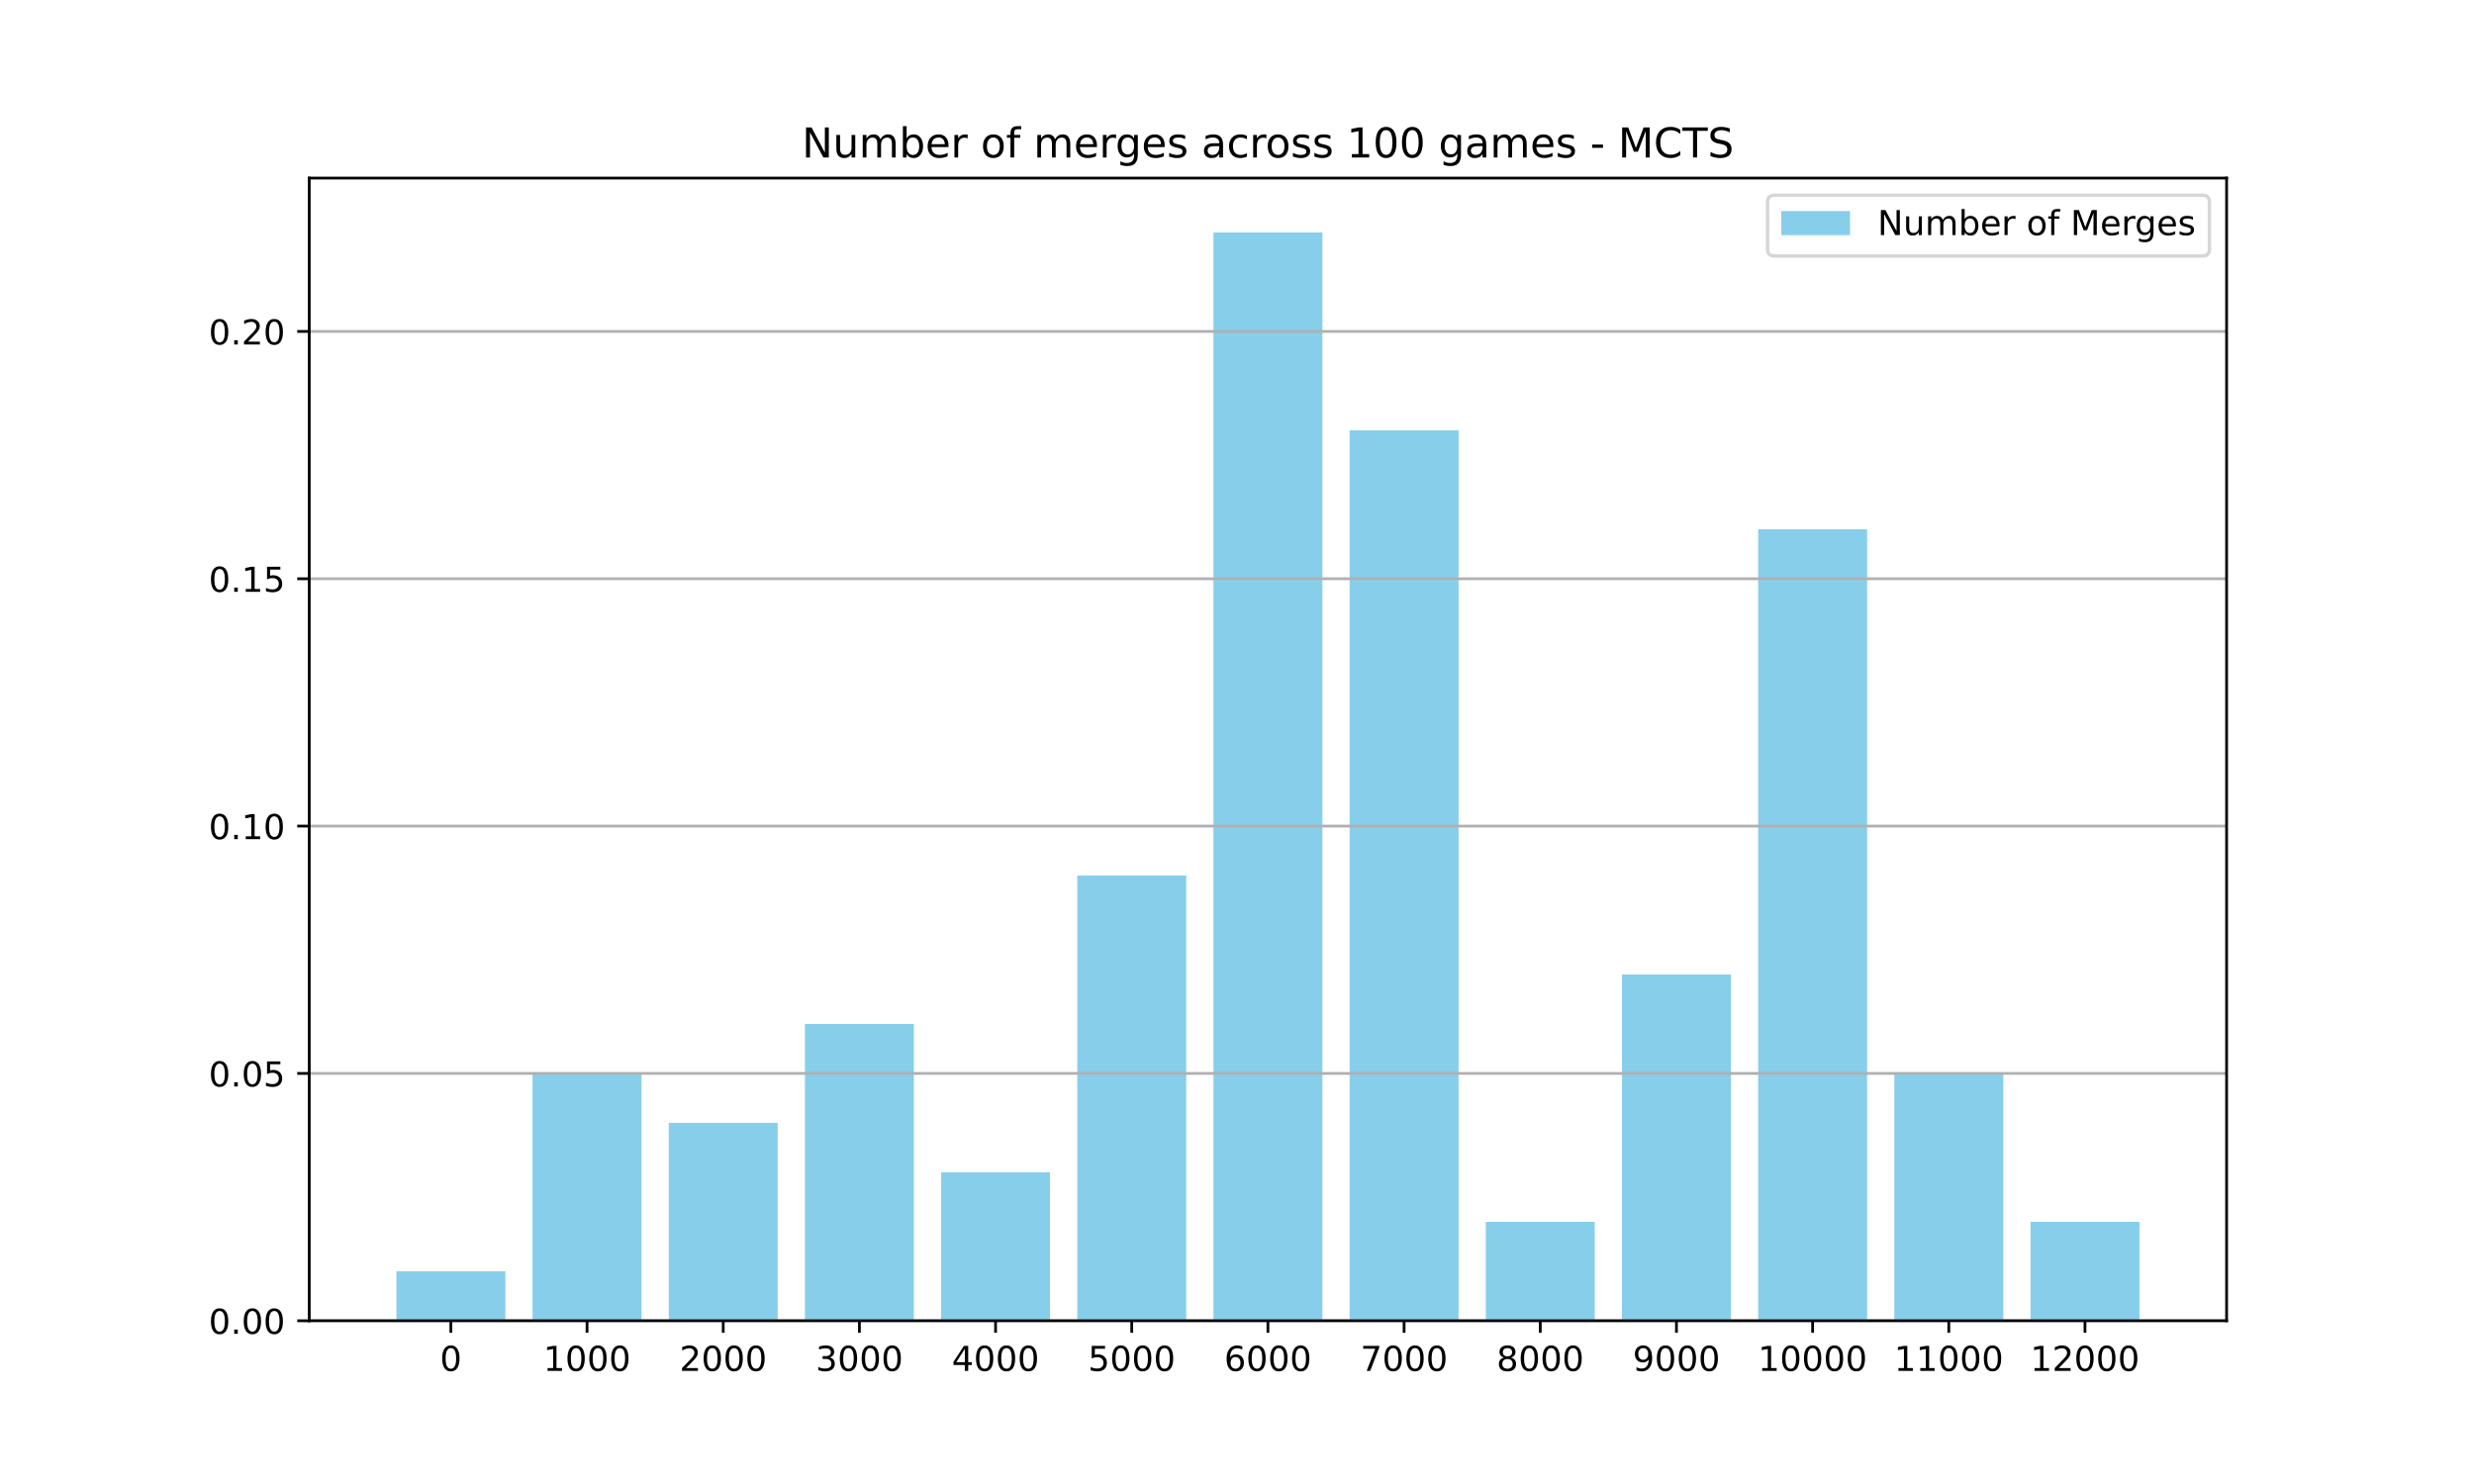
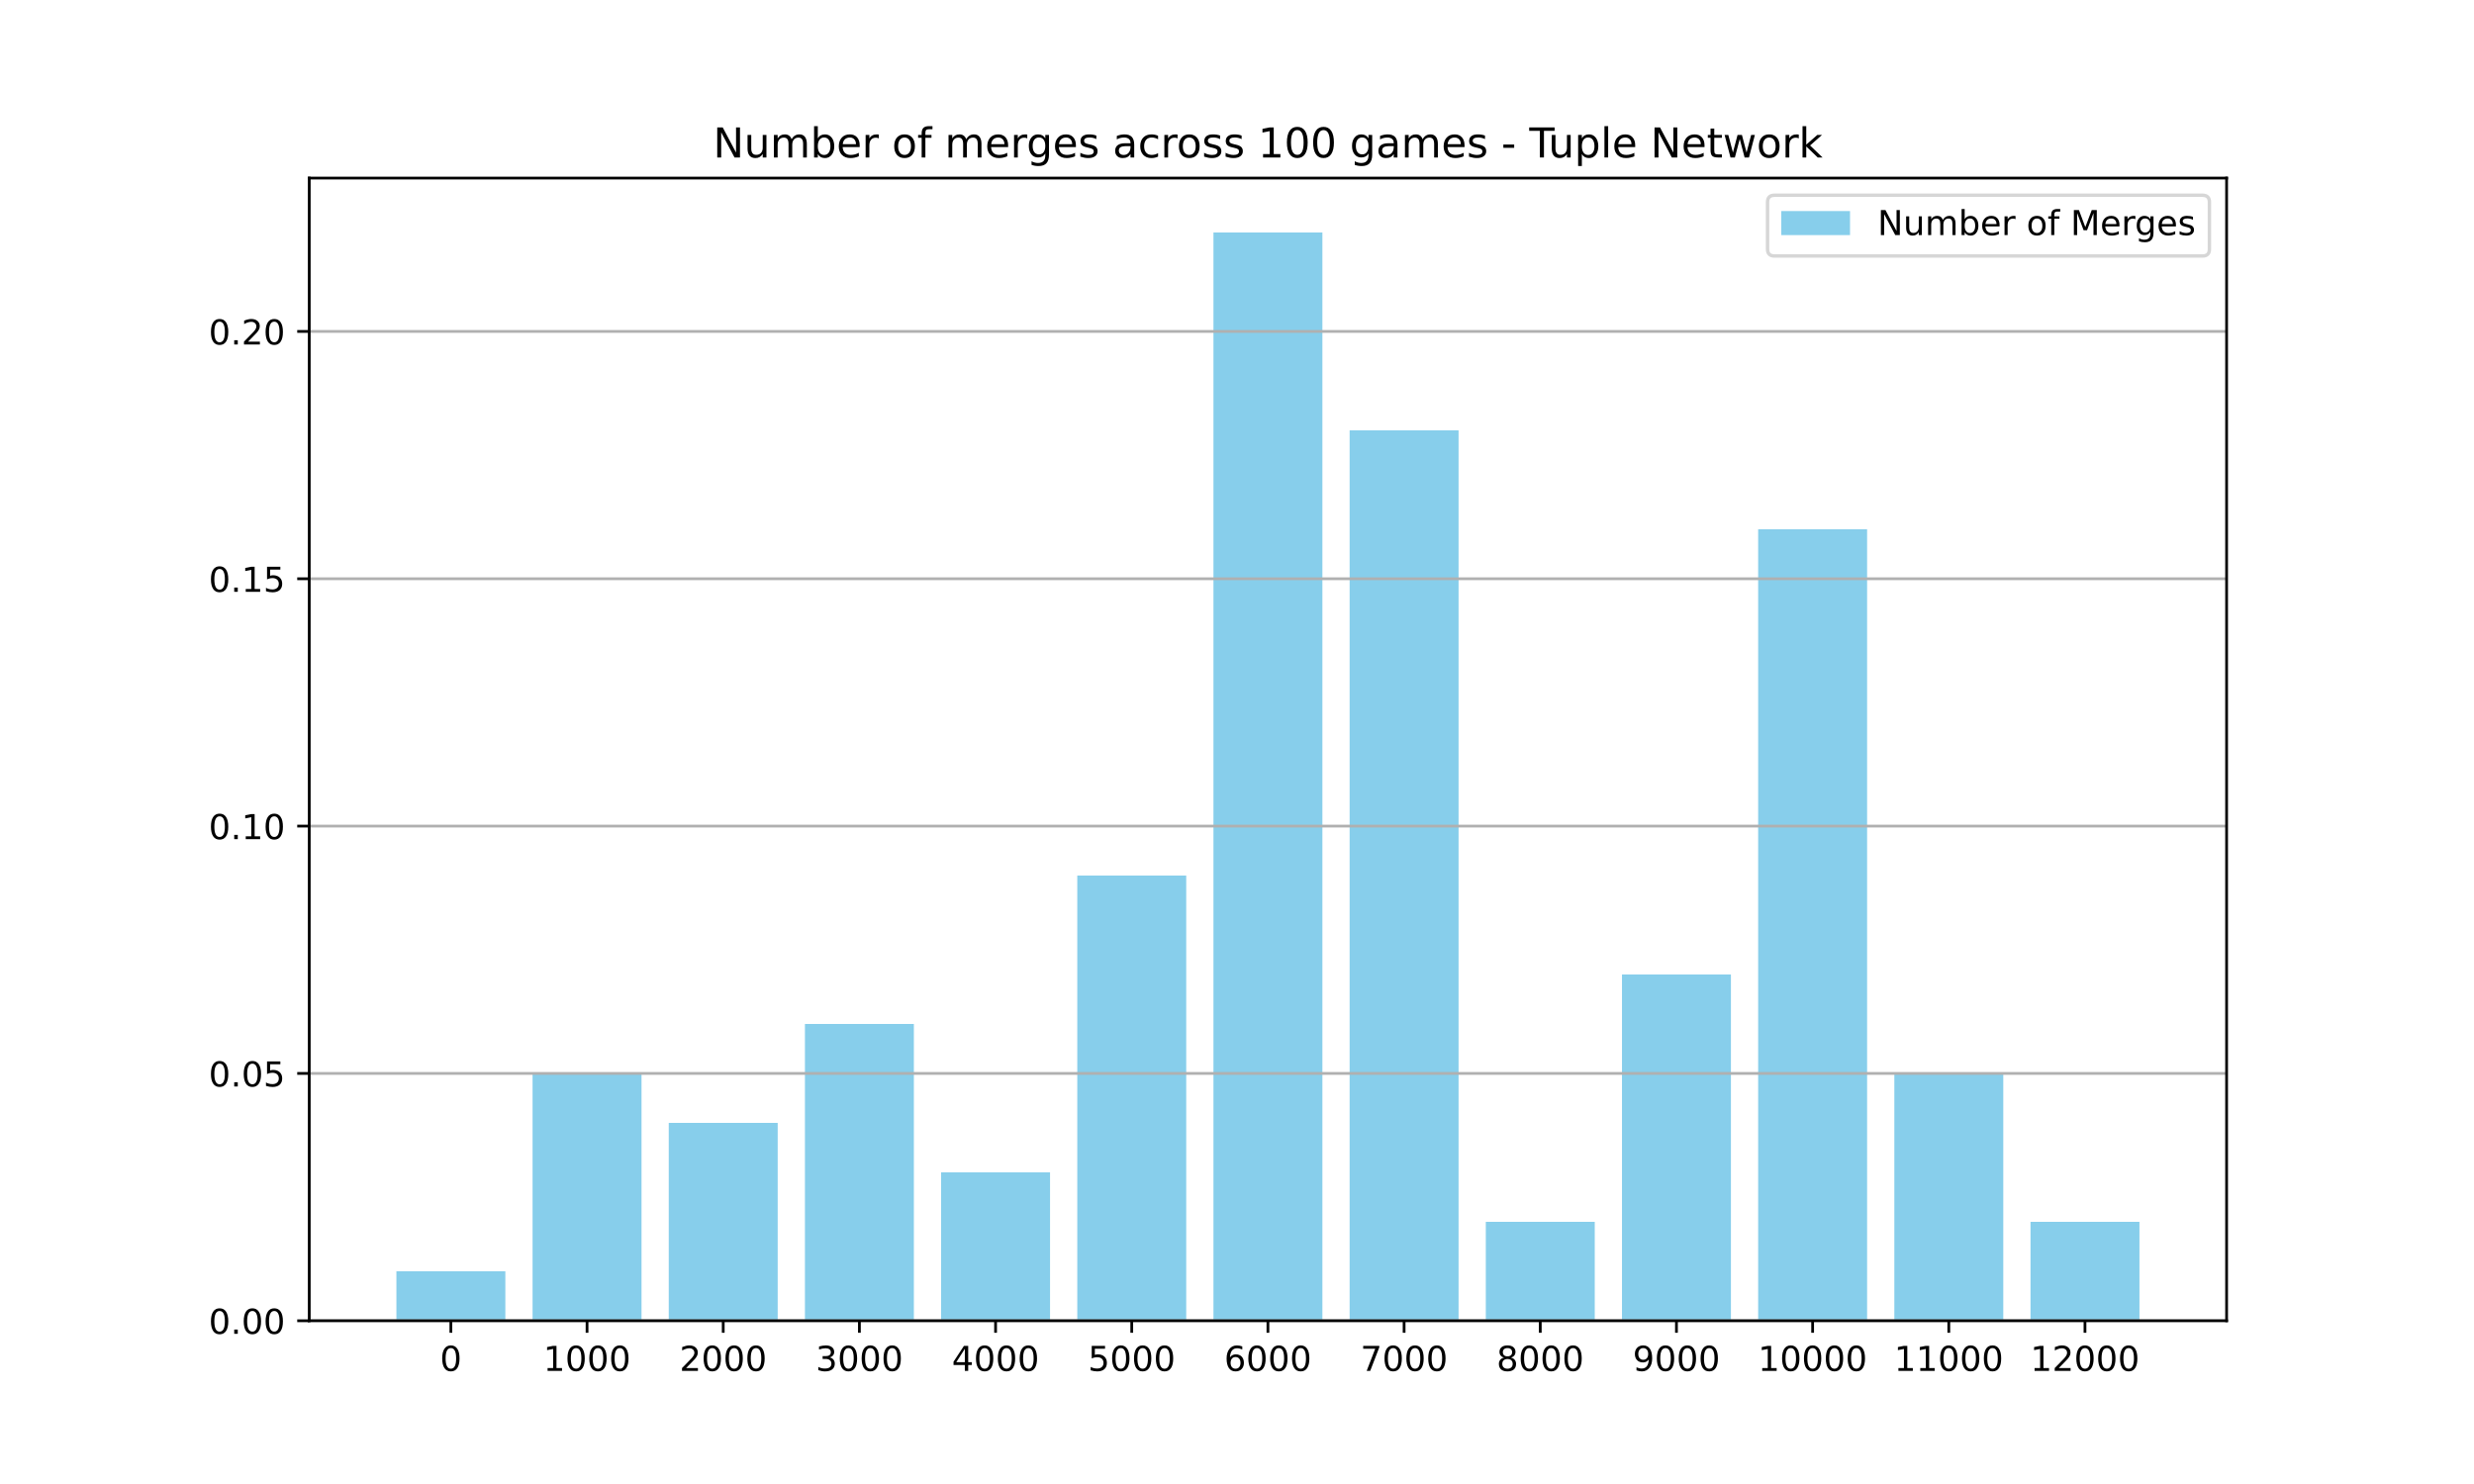
<svg xmlns="http://www.w3.org/2000/svg" xmlns:xlink="http://www.w3.org/1999/xlink" width="720pt" height="432pt" viewBox="0 0 720 432" version="1.1">
  <defs>
    <style type="text/css">*{stroke-linejoin: round; stroke-linecap: butt}</style>
  </defs>
  <g id="figure_1">
    <g id="patch_1">
      <path d="M 0 432  L 720 432  L 720 0  L 0 0  z " style="fill: #ffffff" />
    </g>
    <g id="axes_1">
      <g id="patch_2">
        <path d="M 90 384.48  L 648 384.48  L 648 51.84  L 90 51.84  z " style="fill: #ffffff" />
      </g>
      <g id="patch_3">
-         <path d="M 115.364 384.48  L 147.068 384.48  L 147.068 370.08  L 115.364 370.08  z " clip-path="url(#pa3b8845dca)" style="fill: #87ceeb" />
+         <path d="M 115.364 384.48  L 147.068 384.48  L 147.068 370.08  L 115.364 370.08  z " clip-path="url(#p8541c7c109)" style="fill: #87ceeb" />
      </g>
      <g id="patch_4">
-         <path d="M 154.994 384.48  L 186.699 384.48  L 186.699 312.48  L 154.994 312.48  z " clip-path="url(#pa3b8845dca)" style="fill: #87ceeb" />
+         <path d="M 154.994 384.48  L 186.699 384.48  L 186.699 312.48  L 154.994 312.48  z " clip-path="url(#p8541c7c109)" style="fill: #87ceeb" />
      </g>
      <g id="patch_5">
-         <path d="M 194.625 384.48  L 226.33 384.48  L 226.33 326.88  L 194.625 326.88  z " clip-path="url(#pa3b8845dca)" style="fill: #87ceeb" />
+         <path d="M 194.625 384.48  L 226.33 384.48  L 226.33 326.88  L 194.625 326.88  z " clip-path="url(#p8541c7c109)" style="fill: #87ceeb" />
      </g>
      <g id="patch_6">
-         <path d="M 234.256 384.48  L 265.96 384.48  L 265.96 298.08  L 234.256 298.08  z " clip-path="url(#pa3b8845dca)" style="fill: #87ceeb" />
+         <path d="M 234.256 384.48  L 265.96 384.48  L 265.96 298.08  L 234.256 298.08  z " clip-path="url(#p8541c7c109)" style="fill: #87ceeb" />
      </g>
      <g id="patch_7">
-         <path d="M 273.886 384.48  L 305.591 384.48  L 305.591 341.28  L 273.886 341.28  z " clip-path="url(#pa3b8845dca)" style="fill: #87ceeb" />
+         <path d="M 273.886 384.48  L 305.591 384.48  L 305.591 341.28  L 273.886 341.28  z " clip-path="url(#p8541c7c109)" style="fill: #87ceeb" />
      </g>
      <g id="patch_8">
-         <path d="M 313.517 384.48  L 345.222 384.48  L 345.222 254.88  L 313.517 254.88  z " clip-path="url(#pa3b8845dca)" style="fill: #87ceeb" />
+         <path d="M 313.517 384.48  L 345.222 384.48  L 345.222 254.88  L 313.517 254.88  z " clip-path="url(#p8541c7c109)" style="fill: #87ceeb" />
      </g>
      <g id="patch_9">
-         <path d="M 353.148 384.48  L 384.852 384.48  L 384.852 67.68  L 353.148 67.68  z " clip-path="url(#pa3b8845dca)" style="fill: #87ceeb" />
+         <path d="M 353.148 384.48  L 384.852 384.48  L 384.852 67.68  L 353.148 67.68  z " clip-path="url(#p8541c7c109)" style="fill: #87ceeb" />
      </g>
      <g id="patch_10">
-         <path d="M 392.778 384.48  L 424.483 384.48  L 424.483 125.28  L 392.778 125.28  z " clip-path="url(#pa3b8845dca)" style="fill: #87ceeb" />
+         <path d="M 392.778 384.48  L 424.483 384.48  L 424.483 125.28  L 392.778 125.28  z " clip-path="url(#p8541c7c109)" style="fill: #87ceeb" />
      </g>
      <g id="patch_11">
-         <path d="M 432.409 384.48  L 464.114 384.48  L 464.114 355.68  L 432.409 355.68  z " clip-path="url(#pa3b8845dca)" style="fill: #87ceeb" />
+         <path d="M 432.409 384.48  L 464.114 384.48  L 464.114 355.68  L 432.409 355.68  z " clip-path="url(#p8541c7c109)" style="fill: #87ceeb" />
      </g>
      <g id="patch_12">
-         <path d="M 472.04 384.48  L 503.744 384.48  L 503.744 283.68  L 472.04 283.68  z " clip-path="url(#pa3b8845dca)" style="fill: #87ceeb" />
+         <path d="M 472.04 384.48  L 503.744 384.48  L 503.744 283.68  L 472.04 283.68  z " clip-path="url(#p8541c7c109)" style="fill: #87ceeb" />
      </g>
      <g id="patch_13">
-         <path d="M 511.67 384.48  L 543.375 384.48  L 543.375 154.08  L 511.67 154.08  z " clip-path="url(#pa3b8845dca)" style="fill: #87ceeb" />
+         <path d="M 511.67 384.48  L 543.375 384.48  L 543.375 154.08  L 511.67 154.08  z " clip-path="url(#p8541c7c109)" style="fill: #87ceeb" />
      </g>
      <g id="patch_14">
-         <path d="M 551.301 384.48  L 583.006 384.48  L 583.006 312.48  L 551.301 312.48  z " clip-path="url(#pa3b8845dca)" style="fill: #87ceeb" />
+         <path d="M 551.301 384.48  L 583.006 384.48  L 583.006 312.48  L 551.301 312.48  z " clip-path="url(#p8541c7c109)" style="fill: #87ceeb" />
      </g>
      <g id="patch_15">
-         <path d="M 590.932 384.48  L 622.636 384.48  L 622.636 355.68  L 590.932 355.68  z " clip-path="url(#pa3b8845dca)" style="fill: #87ceeb" />
+         <path d="M 590.932 384.48  L 622.636 384.48  L 622.636 355.68  L 590.932 355.68  z " clip-path="url(#p8541c7c109)" style="fill: #87ceeb" />
      </g>
      <g id="matplotlib.axis_1">
        <g id="xtick_1">
          <g id="line2d_1">
            <defs>
-               <path id="maf87c49fb3" d="M 0 0  L 0 3.5  " style="stroke: #000000; stroke-width: 0.8" />
+               <path id="ma2e1b055de" d="M 0 0  L 0 3.5  " style="stroke: #000000; stroke-width: 0.8" />
            </defs>
            <g>
-               <use xlink:href="#maf87c49fb3" x="131.216" y="384.48" style="stroke: #000000; stroke-width: 0.8" />
+               <use xlink:href="#ma2e1b055de" x="131.216" y="384.48" style="stroke: #000000; stroke-width: 0.8" />
            </g>
          </g>
          <g id="text_1">
            <g transform="translate(128.0347 399.0784) scale(0.1 -0.1)">
              <defs>
                <path id="DejaVuSans-30" d="M 2034 4250  Q 1547 4250 1301 3770  Q 1056 3291 1056 2328  Q 1056 1369 1301 889  Q 1547 409 2034 409  Q 2525 409 2770 889  Q 3016 1369 3016 2328  Q 3016 3291 2770 3770  Q 2525 4250 2034 4250  z M 2034 4750  Q 2819 4750 3233 4129  Q 3647 3509 3647 2328  Q 3647 1150 3233 529  Q 2819 -91 2034 -91  Q 1250 -91 836 529  Q 422 1150 422 2328  Q 422 3509 836 4129  Q 1250 4750 2034 4750  z " transform="scale(0.015625)" />
              </defs>
              <use xlink:href="#DejaVuSans-30" />
            </g>
          </g>
        </g>
        <g id="xtick_2">
          <g id="line2d_2">
            <g>
-               <use xlink:href="#maf87c49fb3" x="170.847" y="384.48" style="stroke: #000000; stroke-width: 0.8" />
+               <use xlink:href="#ma2e1b055de" x="170.847" y="384.48" style="stroke: #000000; stroke-width: 0.8" />
            </g>
          </g>
          <g id="text_2">
            <g transform="translate(158.1216 399.0784) scale(0.1 -0.1)">
              <defs>
                <path id="DejaVuSans-31" d="M 794 531  L 1825 531  L 1825 4091  L 703 3866  L 703 4441  L 1819 4666  L 2450 4666  L 2450 531  L 3481 531  L 3481 0  L 794 0  L 794 531  z " transform="scale(0.015625)" />
              </defs>
              <use xlink:href="#DejaVuSans-31" />
              <use xlink:href="#DejaVuSans-30" x="63.623" />
              <use xlink:href="#DejaVuSans-30" x="127.246" />
              <use xlink:href="#DejaVuSans-30" x="190.869" />
            </g>
          </g>
        </g>
        <g id="xtick_3">
          <g id="line2d_3">
            <g>
-               <use xlink:href="#maf87c49fb3" x="210.477" y="384.48" style="stroke: #000000; stroke-width: 0.8" />
+               <use xlink:href="#ma2e1b055de" x="210.477" y="384.48" style="stroke: #000000; stroke-width: 0.8" />
            </g>
          </g>
          <g id="text_3">
            <g transform="translate(197.7523 399.0784) scale(0.1 -0.1)">
              <defs>
                <path id="DejaVuSans-32" d="M 1228 531  L 3431 531  L 3431 0  L 469 0  L 469 531  Q 828 903 1448 1529  Q 2069 2156 2228 2338  Q 2531 2678 2651 2914  Q 2772 3150 2772 3378  Q 2772 3750 2511 3984  Q 2250 4219 1831 4219  Q 1534 4219 1204 4116  Q 875 4013 500 3803  L 500 4441  Q 881 4594 1212 4672  Q 1544 4750 1819 4750  Q 2544 4750 2975 4387  Q 3406 4025 3406 3419  Q 3406 3131 3298 2873  Q 3191 2616 2906 2266  Q 2828 2175 2409 1742  Q 1991 1309 1228 531  z " transform="scale(0.015625)" />
              </defs>
              <use xlink:href="#DejaVuSans-32" />
              <use xlink:href="#DejaVuSans-30" x="63.623" />
              <use xlink:href="#DejaVuSans-30" x="127.246" />
              <use xlink:href="#DejaVuSans-30" x="190.869" />
            </g>
          </g>
        </g>
        <g id="xtick_4">
          <g id="line2d_4">
            <g>
-               <use xlink:href="#maf87c49fb3" x="250.108" y="384.48" style="stroke: #000000; stroke-width: 0.8" />
+               <use xlink:href="#ma2e1b055de" x="250.108" y="384.48" style="stroke: #000000; stroke-width: 0.8" />
            </g>
          </g>
          <g id="text_4">
            <g transform="translate(237.383 399.0784) scale(0.1 -0.1)">
              <defs>
                <path id="DejaVuSans-33" d="M 2597 2516  Q 3050 2419 3304 2112  Q 3559 1806 3559 1356  Q 3559 666 3084 287  Q 2609 -91 1734 -91  Q 1441 -91 1130 -33  Q 819 25 488 141  L 488 750  Q 750 597 1062 519  Q 1375 441 1716 441  Q 2309 441 2620 675  Q 2931 909 2931 1356  Q 2931 1769 2642 2001  Q 2353 2234 1838 2234  L 1294 2234  L 1294 2753  L 1863 2753  Q 2328 2753 2575 2939  Q 2822 3125 2822 3475  Q 2822 3834 2567 4026  Q 2313 4219 1838 4219  Q 1578 4219 1281 4162  Q 984 4106 628 3988  L 628 4550  Q 988 4650 1302 4700  Q 1616 4750 1894 4750  Q 2613 4750 3031 4423  Q 3450 4097 3450 3541  Q 3450 3153 3228 2886  Q 3006 2619 2597 2516  z " transform="scale(0.015625)" />
              </defs>
              <use xlink:href="#DejaVuSans-33" />
              <use xlink:href="#DejaVuSans-30" x="63.623" />
              <use xlink:href="#DejaVuSans-30" x="127.246" />
              <use xlink:href="#DejaVuSans-30" x="190.869" />
            </g>
          </g>
        </g>
        <g id="xtick_5">
          <g id="line2d_5">
            <g>
-               <use xlink:href="#maf87c49fb3" x="289.739" y="384.48" style="stroke: #000000; stroke-width: 0.8" />
+               <use xlink:href="#ma2e1b055de" x="289.739" y="384.48" style="stroke: #000000; stroke-width: 0.8" />
            </g>
          </g>
          <g id="text_5">
            <g transform="translate(277.0136 399.0784) scale(0.1 -0.1)">
              <defs>
                <path id="DejaVuSans-34" d="M 2419 4116  L 825 1625  L 2419 1625  L 2419 4116  z M 2253 4666  L 3047 4666  L 3047 1625  L 3713 1625  L 3713 1100  L 3047 1100  L 3047 0  L 2419 0  L 2419 1100  L 313 1100  L 313 1709  L 2253 4666  z " transform="scale(0.015625)" />
              </defs>
              <use xlink:href="#DejaVuSans-34" />
              <use xlink:href="#DejaVuSans-30" x="63.623" />
              <use xlink:href="#DejaVuSans-30" x="127.246" />
              <use xlink:href="#DejaVuSans-30" x="190.869" />
            </g>
          </g>
        </g>
        <g id="xtick_6">
          <g id="line2d_6">
            <g>
-               <use xlink:href="#maf87c49fb3" x="329.369" y="384.48" style="stroke: #000000; stroke-width: 0.8" />
+               <use xlink:href="#ma2e1b055de" x="329.369" y="384.48" style="stroke: #000000; stroke-width: 0.8" />
            </g>
          </g>
          <g id="text_6">
            <g transform="translate(316.6443 399.0784) scale(0.1 -0.1)">
              <defs>
                <path id="DejaVuSans-35" d="M 691 4666  L 3169 4666  L 3169 4134  L 1269 4134  L 1269 2991  Q 1406 3038 1543 3061  Q 1681 3084 1819 3084  Q 2600 3084 3056 2656  Q 3513 2228 3513 1497  Q 3513 744 3044 326  Q 2575 -91 1722 -91  Q 1428 -91 1123 -41  Q 819 9 494 109  L 494 744  Q 775 591 1075 516  Q 1375 441 1709 441  Q 2250 441 2565 725  Q 2881 1009 2881 1497  Q 2881 1984 2565 2268  Q 2250 2553 1709 2553  Q 1456 2553 1204 2497  Q 953 2441 691 2322  L 691 4666  z " transform="scale(0.015625)" />
              </defs>
              <use xlink:href="#DejaVuSans-35" />
              <use xlink:href="#DejaVuSans-30" x="63.623" />
              <use xlink:href="#DejaVuSans-30" x="127.246" />
              <use xlink:href="#DejaVuSans-30" x="190.869" />
            </g>
          </g>
        </g>
        <g id="xtick_7">
          <g id="line2d_7">
            <g>
-               <use xlink:href="#maf87c49fb3" x="369" y="384.48" style="stroke: #000000; stroke-width: 0.8" />
+               <use xlink:href="#ma2e1b055de" x="369" y="384.48" style="stroke: #000000; stroke-width: 0.8" />
            </g>
          </g>
          <g id="text_7">
            <g transform="translate(356.275 399.0784) scale(0.1 -0.1)">
              <defs>
                <path id="DejaVuSans-36" d="M 2113 2584  Q 1688 2584 1439 2293  Q 1191 2003 1191 1497  Q 1191 994 1439 701  Q 1688 409 2113 409  Q 2538 409 2786 701  Q 3034 994 3034 1497  Q 3034 2003 2786 2293  Q 2538 2584 2113 2584  z M 3366 4563  L 3366 3988  Q 3128 4100 2886 4159  Q 2644 4219 2406 4219  Q 1781 4219 1451 3797  Q 1122 3375 1075 2522  Q 1259 2794 1537 2939  Q 1816 3084 2150 3084  Q 2853 3084 3261 2657  Q 3669 2231 3669 1497  Q 3669 778 3244 343  Q 2819 -91 2113 -91  Q 1303 -91 875 529  Q 447 1150 447 2328  Q 447 3434 972 4092  Q 1497 4750 2381 4750  Q 2619 4750 2861 4703  Q 3103 4656 3366 4563  z " transform="scale(0.015625)" />
              </defs>
              <use xlink:href="#DejaVuSans-36" />
              <use xlink:href="#DejaVuSans-30" x="63.623" />
              <use xlink:href="#DejaVuSans-30" x="127.246" />
              <use xlink:href="#DejaVuSans-30" x="190.869" />
            </g>
          </g>
        </g>
        <g id="xtick_8">
          <g id="line2d_8">
            <g>
-               <use xlink:href="#maf87c49fb3" x="408.631" y="384.48" style="stroke: #000000; stroke-width: 0.8" />
+               <use xlink:href="#ma2e1b055de" x="408.631" y="384.48" style="stroke: #000000; stroke-width: 0.8" />
            </g>
          </g>
          <g id="text_8">
            <g transform="translate(395.9057 399.0784) scale(0.1 -0.1)">
              <defs>
                <path id="DejaVuSans-37" d="M 525 4666  L 3525 4666  L 3525 4397  L 1831 0  L 1172 0  L 2766 4134  L 525 4134  L 525 4666  z " transform="scale(0.015625)" />
              </defs>
              <use xlink:href="#DejaVuSans-37" />
              <use xlink:href="#DejaVuSans-30" x="63.623" />
              <use xlink:href="#DejaVuSans-30" x="127.246" />
              <use xlink:href="#DejaVuSans-30" x="190.869" />
            </g>
          </g>
        </g>
        <g id="xtick_9">
          <g id="line2d_9">
            <g>
-               <use xlink:href="#maf87c49fb3" x="448.261" y="384.48" style="stroke: #000000; stroke-width: 0.8" />
+               <use xlink:href="#ma2e1b055de" x="448.261" y="384.48" style="stroke: #000000; stroke-width: 0.8" />
            </g>
          </g>
          <g id="text_9">
            <g transform="translate(435.5364 399.0784) scale(0.1 -0.1)">
              <defs>
                <path id="DejaVuSans-38" d="M 2034 2216  Q 1584 2216 1326 1975  Q 1069 1734 1069 1313  Q 1069 891 1326 650  Q 1584 409 2034 409  Q 2484 409 2743 651  Q 3003 894 3003 1313  Q 3003 1734 2745 1975  Q 2488 2216 2034 2216  z M 1403 2484  Q 997 2584 770 2862  Q 544 3141 544 3541  Q 544 4100 942 4425  Q 1341 4750 2034 4750  Q 2731 4750 3128 4425  Q 3525 4100 3525 3541  Q 3525 3141 3298 2862  Q 3072 2584 2669 2484  Q 3125 2378 3379 2068  Q 3634 1759 3634 1313  Q 3634 634 3220 271  Q 2806 -91 2034 -91  Q 1263 -91 848 271  Q 434 634 434 1313  Q 434 1759 690 2068  Q 947 2378 1403 2484  z M 1172 3481  Q 1172 3119 1398 2916  Q 1625 2713 2034 2713  Q 2441 2713 2670 2916  Q 2900 3119 2900 3481  Q 2900 3844 2670 4047  Q 2441 4250 2034 4250  Q 1625 4250 1398 4047  Q 1172 3844 1172 3481  z " transform="scale(0.015625)" />
              </defs>
              <use xlink:href="#DejaVuSans-38" />
              <use xlink:href="#DejaVuSans-30" x="63.623" />
              <use xlink:href="#DejaVuSans-30" x="127.246" />
              <use xlink:href="#DejaVuSans-30" x="190.869" />
            </g>
          </g>
        </g>
        <g id="xtick_10">
          <g id="line2d_10">
            <g>
-               <use xlink:href="#maf87c49fb3" x="487.892" y="384.48" style="stroke: #000000; stroke-width: 0.8" />
+               <use xlink:href="#ma2e1b055de" x="487.892" y="384.48" style="stroke: #000000; stroke-width: 0.8" />
            </g>
          </g>
          <g id="text_10">
            <g transform="translate(475.167 399.0784) scale(0.1 -0.1)">
              <defs>
                <path id="DejaVuSans-39" d="M 703 97  L 703 672  Q 941 559 1184 500  Q 1428 441 1663 441  Q 2288 441 2617 861  Q 2947 1281 2994 2138  Q 2813 1869 2534 1725  Q 2256 1581 1919 1581  Q 1219 1581 811 2004  Q 403 2428 403 3163  Q 403 3881 828 4315  Q 1253 4750 1959 4750  Q 2769 4750 3195 4129  Q 3622 3509 3622 2328  Q 3622 1225 3098 567  Q 2575 -91 1691 -91  Q 1453 -91 1209 -44  Q 966 3 703 97  z M 1959 2075  Q 2384 2075 2632 2365  Q 2881 2656 2881 3163  Q 2881 3666 2632 3958  Q 2384 4250 1959 4250  Q 1534 4250 1286 3958  Q 1038 3666 1038 3163  Q 1038 2656 1286 2365  Q 1534 2075 1959 2075  z " transform="scale(0.015625)" />
              </defs>
              <use xlink:href="#DejaVuSans-39" />
              <use xlink:href="#DejaVuSans-30" x="63.623" />
              <use xlink:href="#DejaVuSans-30" x="127.246" />
              <use xlink:href="#DejaVuSans-30" x="190.869" />
            </g>
          </g>
        </g>
        <g id="xtick_11">
          <g id="line2d_11">
            <g>
-               <use xlink:href="#maf87c49fb3" x="527.523" y="384.48" style="stroke: #000000; stroke-width: 0.8" />
+               <use xlink:href="#ma2e1b055de" x="527.523" y="384.48" style="stroke: #000000; stroke-width: 0.8" />
            </g>
          </g>
          <g id="text_11">
            <g transform="translate(511.6165 399.0784) scale(0.1 -0.1)">
              <use xlink:href="#DejaVuSans-31" />
              <use xlink:href="#DejaVuSans-30" x="63.623" />
              <use xlink:href="#DejaVuSans-30" x="127.246" />
              <use xlink:href="#DejaVuSans-30" x="190.869" />
              <use xlink:href="#DejaVuSans-30" x="254.492" />
            </g>
          </g>
        </g>
        <g id="xtick_12">
          <g id="line2d_12">
            <g>
-               <use xlink:href="#maf87c49fb3" x="567.153" y="384.48" style="stroke: #000000; stroke-width: 0.8" />
+               <use xlink:href="#ma2e1b055de" x="567.153" y="384.48" style="stroke: #000000; stroke-width: 0.8" />
            </g>
          </g>
          <g id="text_12">
            <g transform="translate(551.2472 399.0784) scale(0.1 -0.1)">
              <use xlink:href="#DejaVuSans-31" />
              <use xlink:href="#DejaVuSans-31" x="63.623" />
              <use xlink:href="#DejaVuSans-30" x="127.246" />
              <use xlink:href="#DejaVuSans-30" x="190.869" />
              <use xlink:href="#DejaVuSans-30" x="254.492" />
            </g>
          </g>
        </g>
        <g id="xtick_13">
          <g id="line2d_13">
            <g>
-               <use xlink:href="#maf87c49fb3" x="606.784" y="384.48" style="stroke: #000000; stroke-width: 0.8" />
+               <use xlink:href="#ma2e1b055de" x="606.784" y="384.48" style="stroke: #000000; stroke-width: 0.8" />
            </g>
          </g>
          <g id="text_13">
            <g transform="translate(590.8778 399.0784) scale(0.1 -0.1)">
              <use xlink:href="#DejaVuSans-31" />
              <use xlink:href="#DejaVuSans-32" x="63.623" />
              <use xlink:href="#DejaVuSans-30" x="127.246" />
              <use xlink:href="#DejaVuSans-30" x="190.869" />
              <use xlink:href="#DejaVuSans-30" x="254.492" />
            </g>
          </g>
        </g>
      </g>
      <g id="matplotlib.axis_2">
        <g id="ytick_1">
          <g id="line2d_14">
-             <path d="M 90 384.48  L 648 384.48  " clip-path="url(#pa3b8845dca)" style="fill: none; stroke: #b0b0b0; stroke-width: 0.8; stroke-linecap: square" />
+             <path d="M 90 384.48  L 648 384.48  " clip-path="url(#p8541c7c109)" style="fill: none; stroke: #b0b0b0; stroke-width: 0.8; stroke-linecap: square" />
          </g>
          <g id="line2d_15">
            <defs>
-               <path id="m5e25443370" d="M 0 0  L -3.5 0  " style="stroke: #000000; stroke-width: 0.8" />
+               <path id="m5d88d2f0c3" d="M 0 0  L -3.5 0  " style="stroke: #000000; stroke-width: 0.8" />
            </defs>
            <g>
-               <use xlink:href="#m5e25443370" x="90" y="384.48" style="stroke: #000000; stroke-width: 0.8" />
+               <use xlink:href="#m5d88d2f0c3" x="90" y="384.48" style="stroke: #000000; stroke-width: 0.8" />
            </g>
          </g>
          <g id="text_14">
            <g transform="translate(60.73438 388.2792) scale(0.1 -0.1)">
              <defs>
                <path id="DejaVuSans-2e" d="M 684 794  L 1344 794  L 1344 0  L 684 0  L 684 794  z " transform="scale(0.015625)" />
              </defs>
              <use xlink:href="#DejaVuSans-30" />
              <use xlink:href="#DejaVuSans-2e" x="63.623" />
              <use xlink:href="#DejaVuSans-30" x="95.41" />
              <use xlink:href="#DejaVuSans-30" x="159.033" />
            </g>
          </g>
        </g>
        <g id="ytick_2">
          <g id="line2d_16">
-             <path d="M 90 312.48  L 648 312.48  " clip-path="url(#pa3b8845dca)" style="fill: none; stroke: #b0b0b0; stroke-width: 0.8; stroke-linecap: square" />
+             <path d="M 90 312.48  L 648 312.48  " clip-path="url(#p8541c7c109)" style="fill: none; stroke: #b0b0b0; stroke-width: 0.8; stroke-linecap: square" />
          </g>
          <g id="line2d_17">
            <g>
-               <use xlink:href="#m5e25443370" x="90" y="312.48" style="stroke: #000000; stroke-width: 0.8" />
+               <use xlink:href="#m5d88d2f0c3" x="90" y="312.48" style="stroke: #000000; stroke-width: 0.8" />
            </g>
          </g>
          <g id="text_15">
            <g transform="translate(60.73438 316.2792) scale(0.1 -0.1)">
              <use xlink:href="#DejaVuSans-30" />
              <use xlink:href="#DejaVuSans-2e" x="63.623" />
              <use xlink:href="#DejaVuSans-30" x="95.41" />
              <use xlink:href="#DejaVuSans-35" x="159.033" />
            </g>
          </g>
        </g>
        <g id="ytick_3">
          <g id="line2d_18">
-             <path d="M 90 240.48  L 648 240.48  " clip-path="url(#pa3b8845dca)" style="fill: none; stroke: #b0b0b0; stroke-width: 0.8; stroke-linecap: square" />
+             <path d="M 90 240.48  L 648 240.48  " clip-path="url(#p8541c7c109)" style="fill: none; stroke: #b0b0b0; stroke-width: 0.8; stroke-linecap: square" />
          </g>
          <g id="line2d_19">
            <g>
-               <use xlink:href="#m5e25443370" x="90" y="240.48" style="stroke: #000000; stroke-width: 0.8" />
+               <use xlink:href="#m5d88d2f0c3" x="90" y="240.48" style="stroke: #000000; stroke-width: 0.8" />
            </g>
          </g>
          <g id="text_16">
            <g transform="translate(60.73438 244.2792) scale(0.1 -0.1)">
              <use xlink:href="#DejaVuSans-30" />
              <use xlink:href="#DejaVuSans-2e" x="63.623" />
              <use xlink:href="#DejaVuSans-31" x="95.41" />
              <use xlink:href="#DejaVuSans-30" x="159.033" />
            </g>
          </g>
        </g>
        <g id="ytick_4">
          <g id="line2d_20">
-             <path d="M 90 168.48  L 648 168.48  " clip-path="url(#pa3b8845dca)" style="fill: none; stroke: #b0b0b0; stroke-width: 0.8; stroke-linecap: square" />
+             <path d="M 90 168.48  L 648 168.48  " clip-path="url(#p8541c7c109)" style="fill: none; stroke: #b0b0b0; stroke-width: 0.8; stroke-linecap: square" />
          </g>
          <g id="line2d_21">
            <g>
-               <use xlink:href="#m5e25443370" x="90" y="168.48" style="stroke: #000000; stroke-width: 0.8" />
+               <use xlink:href="#m5d88d2f0c3" x="90" y="168.48" style="stroke: #000000; stroke-width: 0.8" />
            </g>
          </g>
          <g id="text_17">
            <g transform="translate(60.73438 172.2792) scale(0.1 -0.1)">
              <use xlink:href="#DejaVuSans-30" />
              <use xlink:href="#DejaVuSans-2e" x="63.623" />
              <use xlink:href="#DejaVuSans-31" x="95.41" />
              <use xlink:href="#DejaVuSans-35" x="159.033" />
            </g>
          </g>
        </g>
        <g id="ytick_5">
          <g id="line2d_22">
-             <path d="M 90 96.48  L 648 96.48  " clip-path="url(#pa3b8845dca)" style="fill: none; stroke: #b0b0b0; stroke-width: 0.8; stroke-linecap: square" />
+             <path d="M 90 96.48  L 648 96.48  " clip-path="url(#p8541c7c109)" style="fill: none; stroke: #b0b0b0; stroke-width: 0.8; stroke-linecap: square" />
          </g>
          <g id="line2d_23">
            <g>
-               <use xlink:href="#m5e25443370" x="90" y="96.48" style="stroke: #000000; stroke-width: 0.8" />
+               <use xlink:href="#m5d88d2f0c3" x="90" y="96.48" style="stroke: #000000; stroke-width: 0.8" />
            </g>
          </g>
          <g id="text_18">
            <g transform="translate(60.73438 100.2792) scale(0.1 -0.1)">
              <use xlink:href="#DejaVuSans-30" />
              <use xlink:href="#DejaVuSans-2e" x="63.623" />
              <use xlink:href="#DejaVuSans-32" x="95.41" />
              <use xlink:href="#DejaVuSans-30" x="159.033" />
            </g>
          </g>
        </g>
      </g>
      <g id="patch_16">
        <path d="M 90 384.48  L 90 51.84  " style="fill: none; stroke: #000000; stroke-width: 0.8; stroke-linejoin: miter; stroke-linecap: square" />
      </g>
      <g id="patch_17">
        <path d="M 648 384.48  L 648 51.84  " style="fill: none; stroke: #000000; stroke-width: 0.8; stroke-linejoin: miter; stroke-linecap: square" />
      </g>
      <g id="patch_18">
        <path d="M 90 384.48  L 648 384.48  " style="fill: none; stroke: #000000; stroke-width: 0.8; stroke-linejoin: miter; stroke-linecap: square" />
      </g>
      <g id="patch_19">
        <path d="M 90 51.84  L 648 51.84  " style="fill: none; stroke: #000000; stroke-width: 0.8; stroke-linejoin: miter; stroke-linecap: square" />
      </g>
      <g id="text_19">
-         <g transform="translate(233.4056 45.84) scale(0.12 -0.12)">
+         <g transform="translate(207.5597 45.84) scale(0.12 -0.12)">
          <defs>
            <path id="DejaVuSans-4e" d="M 628 4666  L 1478 4666  L 3547 763  L 3547 4666  L 4159 4666  L 4159 0  L 3309 0  L 1241 3903  L 1241 0  L 628 0  L 628 4666  z " transform="scale(0.015625)" />
            <path id="DejaVuSans-75" d="M 544 1381  L 544 3500  L 1119 3500  L 1119 1403  Q 1119 906 1312 657  Q 1506 409 1894 409  Q 2359 409 2629 706  Q 2900 1003 2900 1516  L 2900 3500  L 3475 3500  L 3475 0  L 2900 0  L 2900 538  Q 2691 219 2414 64  Q 2138 -91 1772 -91  Q 1169 -91 856 284  Q 544 659 544 1381  z M 1991 3584  L 1991 3584  z " transform="scale(0.015625)" />
            <path id="DejaVuSans-6d" d="M 3328 2828  Q 3544 3216 3844 3400  Q 4144 3584 4550 3584  Q 5097 3584 5394 3201  Q 5691 2819 5691 2113  L 5691 0  L 5113 0  L 5113 2094  Q 5113 2597 4934 2840  Q 4756 3084 4391 3084  Q 3944 3084 3684 2787  Q 3425 2491 3425 1978  L 3425 0  L 2847 0  L 2847 2094  Q 2847 2600 2669 2842  Q 2491 3084 2119 3084  Q 1678 3084 1418 2786  Q 1159 2488 1159 1978  L 1159 0  L 581 0  L 581 3500  L 1159 3500  L 1159 2956  Q 1356 3278 1631 3431  Q 1906 3584 2284 3584  Q 2666 3584 2933 3390  Q 3200 3197 3328 2828  z " transform="scale(0.015625)" />
            <path id="DejaVuSans-62" d="M 3116 1747  Q 3116 2381 2855 2742  Q 2594 3103 2138 3103  Q 1681 3103 1420 2742  Q 1159 2381 1159 1747  Q 1159 1113 1420 752  Q 1681 391 2138 391  Q 2594 391 2855 752  Q 3116 1113 3116 1747  z M 1159 2969  Q 1341 3281 1617 3432  Q 1894 3584 2278 3584  Q 2916 3584 3314 3078  Q 3713 2572 3713 1747  Q 3713 922 3314 415  Q 2916 -91 2278 -91  Q 1894 -91 1617 61  Q 1341 213 1159 525  L 1159 0  L 581 0  L 581 4863  L 1159 4863  L 1159 2969  z " transform="scale(0.015625)" />
            <path id="DejaVuSans-65" d="M 3597 1894  L 3597 1613  L 953 1613  Q 991 1019 1311 708  Q 1631 397 2203 397  Q 2534 397 2845 478  Q 3156 559 3463 722  L 3463 178  Q 3153 47 2828 -22  Q 2503 -91 2169 -91  Q 1331 -91 842 396  Q 353 884 353 1716  Q 353 2575 817 3079  Q 1281 3584 2069 3584  Q 2775 3584 3186 3129  Q 3597 2675 3597 1894  z M 3022 2063  Q 3016 2534 2758 2815  Q 2500 3097 2075 3097  Q 1594 3097 1305 2825  Q 1016 2553 972 2059  L 3022 2063  z " transform="scale(0.015625)" />
            <path id="DejaVuSans-72" d="M 2631 2963  Q 2534 3019 2420 3045  Q 2306 3072 2169 3072  Q 1681 3072 1420 2755  Q 1159 2438 1159 1844  L 1159 0  L 581 0  L 581 3500  L 1159 3500  L 1159 2956  Q 1341 3275 1631 3429  Q 1922 3584 2338 3584  Q 2397 3584 2469 3576  Q 2541 3569 2628 3553  L 2631 2963  z " transform="scale(0.015625)" />
            <path id="DejaVuSans-20" transform="scale(0.015625)" />
            <path id="DejaVuSans-6f" d="M 1959 3097  Q 1497 3097 1228 2736  Q 959 2375 959 1747  Q 959 1119 1226 758  Q 1494 397 1959 397  Q 2419 397 2687 759  Q 2956 1122 2956 1747  Q 2956 2369 2687 2733  Q 2419 3097 1959 3097  z M 1959 3584  Q 2709 3584 3137 3096  Q 3566 2609 3566 1747  Q 3566 888 3137 398  Q 2709 -91 1959 -91  Q 1206 -91 779 398  Q 353 888 353 1747  Q 353 2609 779 3096  Q 1206 3584 1959 3584  z " transform="scale(0.015625)" />
            <path id="DejaVuSans-66" d="M 2375 4863  L 2375 4384  L 1825 4384  Q 1516 4384 1395 4259  Q 1275 4134 1275 3809  L 1275 3500  L 2222 3500  L 2222 3053  L 1275 3053  L 1275 0  L 697 0  L 697 3053  L 147 3053  L 147 3500  L 697 3500  L 697 3744  Q 697 4328 969 4595  Q 1241 4863 1831 4863  L 2375 4863  z " transform="scale(0.015625)" />
            <path id="DejaVuSans-67" d="M 2906 1791  Q 2906 2416 2648 2759  Q 2391 3103 1925 3103  Q 1463 3103 1205 2759  Q 947 2416 947 1791  Q 947 1169 1205 825  Q 1463 481 1925 481  Q 2391 481 2648 825  Q 2906 1169 2906 1791  z M 3481 434  Q 3481 -459 3084 -895  Q 2688 -1331 1869 -1331  Q 1566 -1331 1297 -1286  Q 1028 -1241 775 -1147  L 775 -588  Q 1028 -725 1275 -790  Q 1522 -856 1778 -856  Q 2344 -856 2625 -561  Q 2906 -266 2906 331  L 2906 616  Q 2728 306 2450 153  Q 2172 0 1784 0  Q 1141 0 747 490  Q 353 981 353 1791  Q 353 2603 747 3093  Q 1141 3584 1784 3584  Q 2172 3584 2450 3431  Q 2728 3278 2906 2969  L 2906 3500  L 3481 3500  L 3481 434  z " transform="scale(0.015625)" />
            <path id="DejaVuSans-73" d="M 2834 3397  L 2834 2853  Q 2591 2978 2328 3040  Q 2066 3103 1784 3103  Q 1356 3103 1142 2972  Q 928 2841 928 2578  Q 928 2378 1081 2264  Q 1234 2150 1697 2047  L 1894 2003  Q 2506 1872 2764 1633  Q 3022 1394 3022 966  Q 3022 478 2636 193  Q 2250 -91 1575 -91  Q 1294 -91 989 -36  Q 684 19 347 128  L 347 722  Q 666 556 975 473  Q 1284 391 1588 391  Q 1994 391 2212 530  Q 2431 669 2431 922  Q 2431 1156 2273 1281  Q 2116 1406 1581 1522  L 1381 1569  Q 847 1681 609 1914  Q 372 2147 372 2553  Q 372 3047 722 3315  Q 1072 3584 1716 3584  Q 2034 3584 2315 3537  Q 2597 3491 2834 3397  z " transform="scale(0.015625)" />
            <path id="DejaVuSans-61" d="M 2194 1759  Q 1497 1759 1228 1600  Q 959 1441 959 1056  Q 959 750 1161 570  Q 1363 391 1709 391  Q 2188 391 2477 730  Q 2766 1069 2766 1631  L 2766 1759  L 2194 1759  z M 3341 1997  L 3341 0  L 2766 0  L 2766 531  Q 2569 213 2275 61  Q 1981 -91 1556 -91  Q 1019 -91 701 211  Q 384 513 384 1019  Q 384 1609 779 1909  Q 1175 2209 1959 2209  L 2766 2209  L 2766 2266  Q 2766 2663 2505 2880  Q 2244 3097 1772 3097  Q 1472 3097 1187 3025  Q 903 2953 641 2809  L 641 3341  Q 956 3463 1253 3523  Q 1550 3584 1831 3584  Q 2591 3584 2966 3190  Q 3341 2797 3341 1997  z " transform="scale(0.015625)" />
            <path id="DejaVuSans-63" d="M 3122 3366  L 3122 2828  Q 2878 2963 2633 3030  Q 2388 3097 2138 3097  Q 1578 3097 1268 2742  Q 959 2388 959 1747  Q 959 1106 1268 751  Q 1578 397 2138 397  Q 2388 397 2633 464  Q 2878 531 3122 666  L 3122 134  Q 2881 22 2623 -34  Q 2366 -91 2075 -91  Q 1284 -91 818 406  Q 353 903 353 1747  Q 353 2603 823 3093  Q 1294 3584 2113 3584  Q 2378 3584 2631 3529  Q 2884 3475 3122 3366  z " transform="scale(0.015625)" />
            <path id="DejaVuSans-2d" d="M 313 2009  L 1997 2009  L 1997 1497  L 313 1497  L 313 2009  z " transform="scale(0.015625)" />
-             <path id="DejaVuSans-4d" d="M 628 4666  L 1569 4666  L 2759 1491  L 3956 4666  L 4897 4666  L 4897 0  L 4281 0  L 4281 4097  L 3078 897  L 2444 897  L 1241 4097  L 1241 0  L 628 0  L 628 4666  z " transform="scale(0.015625)" />
-             <path id="DejaVuSans-43" d="M 4122 4306  L 4122 3641  Q 3803 3938 3442 4084  Q 3081 4231 2675 4231  Q 1875 4231 1450 3742  Q 1025 3253 1025 2328  Q 1025 1406 1450 917  Q 1875 428 2675 428  Q 3081 428 3442 575  Q 3803 722 4122 1019  L 4122 359  Q 3791 134 3420 21  Q 3050 -91 2638 -91  Q 1578 -91 968 557  Q 359 1206 359 2328  Q 359 3453 968 4101  Q 1578 4750 2638 4750  Q 3056 4750 3426 4639  Q 3797 4528 4122 4306  z " transform="scale(0.015625)" />
            <path id="DejaVuSans-54" d="M -19 4666  L 3928 4666  L 3928 4134  L 2272 4134  L 2272 0  L 1638 0  L 1638 4134  L -19 4134  L -19 4666  z " transform="scale(0.015625)" />
-             <path id="DejaVuSans-53" d="M 3425 4513  L 3425 3897  Q 3066 4069 2747 4153  Q 2428 4238 2131 4238  Q 1616 4238 1336 4038  Q 1056 3838 1056 3469  Q 1056 3159 1242 3001  Q 1428 2844 1947 2747  L 2328 2669  Q 3034 2534 3370 2195  Q 3706 1856 3706 1288  Q 3706 609 3251 259  Q 2797 -91 1919 -91  Q 1588 -91 1214 -16  Q 841 59 441 206  L 441 856  Q 825 641 1194 531  Q 1563 422 1919 422  Q 2459 422 2753 634  Q 3047 847 3047 1241  Q 3047 1584 2836 1778  Q 2625 1972 2144 2069  L 1759 2144  Q 1053 2284 737 2584  Q 422 2884 422 3419  Q 422 4038 858 4394  Q 1294 4750 2059 4750  Q 2388 4750 2728 4690  Q 3069 4631 3425 4513  z " transform="scale(0.015625)" />
+             <path id="DejaVuSans-70" d="M 1159 525  L 1159 -1331  L 581 -1331  L 581 3500  L 1159 3500  L 1159 2969  Q 1341 3281 1617 3432  Q 1894 3584 2278 3584  Q 2916 3584 3314 3078  Q 3713 2572 3713 1747  Q 3713 922 3314 415  Q 2916 -91 2278 -91  Q 1894 -91 1617 61  Q 1341 213 1159 525  z M 3116 1747  Q 3116 2381 2855 2742  Q 2594 3103 2138 3103  Q 1681 3103 1420 2742  Q 1159 2381 1159 1747  Q 1159 1113 1420 752  Q 1681 391 2138 391  Q 2594 391 2855 752  Q 3116 1113 3116 1747  z " transform="scale(0.015625)" />
+             <path id="DejaVuSans-6c" d="M 603 4863  L 1178 4863  L 1178 0  L 603 0  L 603 4863  z " transform="scale(0.015625)" />
+             <path id="DejaVuSans-74" d="M 1172 4494  L 1172 3500  L 2356 3500  L 2356 3053  L 1172 3053  L 1172 1153  Q 1172 725 1289 603  Q 1406 481 1766 481  L 2356 481  L 2356 0  L 1766 0  Q 1100 0 847 248  Q 594 497 594 1153  L 594 3053  L 172 3053  L 172 3500  L 594 3500  L 594 4494  L 1172 4494  z " transform="scale(0.015625)" />
+             <path id="DejaVuSans-77" d="M 269 3500  L 844 3500  L 1563 769  L 2278 3500  L 2956 3500  L 3675 769  L 4391 3500  L 4966 3500  L 4050 0  L 3372 0  L 2619 2869  L 1863 0  L 1184 0  L 269 3500  z " transform="scale(0.015625)" />
+             <path id="DejaVuSans-6b" d="M 581 4863  L 1159 4863  L 1159 1991  L 2875 3500  L 3609 3500  L 1753 1863  L 3688 0  L 2938 0  L 1159 1709  L 1159 0  L 581 0  L 581 4863  z " transform="scale(0.015625)" />
          </defs>
          <use xlink:href="#DejaVuSans-4e" />
          <use xlink:href="#DejaVuSans-75" x="74.805" />
          <use xlink:href="#DejaVuSans-6d" x="138.184" />
          <use xlink:href="#DejaVuSans-62" x="235.596" />
          <use xlink:href="#DejaVuSans-65" x="299.072" />
          <use xlink:href="#DejaVuSans-72" x="360.596" />
          <use xlink:href="#DejaVuSans-20" x="401.709" />
          <use xlink:href="#DejaVuSans-6f" x="433.496" />
          <use xlink:href="#DejaVuSans-66" x="494.678" />
          <use xlink:href="#DejaVuSans-20" x="529.883" />
          <use xlink:href="#DejaVuSans-6d" x="561.67" />
          <use xlink:href="#DejaVuSans-65" x="659.082" />
          <use xlink:href="#DejaVuSans-72" x="720.605" />
          <use xlink:href="#DejaVuSans-67" x="759.969" />
          <use xlink:href="#DejaVuSans-65" x="823.445" />
          <use xlink:href="#DejaVuSans-73" x="884.969" />
          <use xlink:href="#DejaVuSans-20" x="937.068" />
          <use xlink:href="#DejaVuSans-61" x="968.855" />
          <use xlink:href="#DejaVuSans-63" x="1030.135" />
          <use xlink:href="#DejaVuSans-72" x="1085.115" />
          <use xlink:href="#DejaVuSans-6f" x="1123.979" />
          <use xlink:href="#DejaVuSans-73" x="1185.16" />
          <use xlink:href="#DejaVuSans-73" x="1237.26" />
          <use xlink:href="#DejaVuSans-20" x="1289.359" />
          <use xlink:href="#DejaVuSans-31" x="1321.146" />
          <use xlink:href="#DejaVuSans-30" x="1384.77" />
          <use xlink:href="#DejaVuSans-30" x="1448.393" />
          <use xlink:href="#DejaVuSans-20" x="1512.016" />
          <use xlink:href="#DejaVuSans-67" x="1543.803" />
          <use xlink:href="#DejaVuSans-61" x="1607.279" />
          <use xlink:href="#DejaVuSans-6d" x="1668.559" />
          <use xlink:href="#DejaVuSans-65" x="1765.971" />
          <use xlink:href="#DejaVuSans-73" x="1827.494" />
          <use xlink:href="#DejaVuSans-20" x="1879.594" />
          <use xlink:href="#DejaVuSans-2d" x="1911.381" />
          <use xlink:href="#DejaVuSans-20" x="1947.465" />
-           <use xlink:href="#DejaVuSans-4d" x="1979.252" />
-           <use xlink:href="#DejaVuSans-43" x="2065.531" />
-           <use xlink:href="#DejaVuSans-54" x="2135.355" />
-           <use xlink:href="#DejaVuSans-53" x="2196.439" />
+           <use xlink:href="#DejaVuSans-54" x="1979.252" />
+           <use xlink:href="#DejaVuSans-75" x="2025.211" />
+           <use xlink:href="#DejaVuSans-70" x="2088.59" />
+           <use xlink:href="#DejaVuSans-6c" x="2152.066" />
+           <use xlink:href="#DejaVuSans-65" x="2179.85" />
+           <use xlink:href="#DejaVuSans-20" x="2241.373" />
+           <use xlink:href="#DejaVuSans-4e" x="2273.16" />
+           <use xlink:href="#DejaVuSans-65" x="2347.965" />
+           <use xlink:href="#DejaVuSans-74" x="2409.488" />
+           <use xlink:href="#DejaVuSans-77" x="2448.697" />
+           <use xlink:href="#DejaVuSans-6f" x="2530.484" />
+           <use xlink:href="#DejaVuSans-72" x="2591.666" />
+           <use xlink:href="#DejaVuSans-6b" x="2632.779" />
        </g>
      </g>
      <g id="legend_1">
        <g id="patch_20">
          <path d="M 516.405 74.518  L 641 74.518  Q 643 74.518 643 72.518  L 643 58.84  Q 643 56.84 641 56.84  L 516.405 56.84  Q 514.405 56.84 514.405 58.84  L 514.405 72.518  Q 514.405 74.518 516.405 74.518  z " style="fill: #ffffff; opacity: 0.8; stroke: #cccccc; stroke-linejoin: miter" />
        </g>
        <g id="patch_21">
          <path d="M 518.405 68.438  L 538.405 68.438  L 538.405 61.438  L 518.405 61.438  z " style="fill: #87ceeb" />
        </g>
        <g id="text_20">
          <g transform="translate(546.4047 68.43844) scale(0.1 -0.1)">
+             <defs>
+               <path id="DejaVuSans-4d" d="M 628 4666  L 1569 4666  L 2759 1491  L 3956 4666  L 4897 4666  L 4897 0  L 4281 0  L 4281 4097  L 3078 897  L 2444 897  L 1241 4097  L 1241 0  L 628 0  L 628 4666  z " transform="scale(0.015625)" />
+             </defs>
            <use xlink:href="#DejaVuSans-4e" />
            <use xlink:href="#DejaVuSans-75" x="74.805" />
            <use xlink:href="#DejaVuSans-6d" x="138.184" />
            <use xlink:href="#DejaVuSans-62" x="235.596" />
            <use xlink:href="#DejaVuSans-65" x="299.072" />
            <use xlink:href="#DejaVuSans-72" x="360.596" />
            <use xlink:href="#DejaVuSans-20" x="401.709" />
            <use xlink:href="#DejaVuSans-6f" x="433.496" />
            <use xlink:href="#DejaVuSans-66" x="494.678" />
            <use xlink:href="#DejaVuSans-20" x="529.883" />
            <use xlink:href="#DejaVuSans-4d" x="561.67" />
            <use xlink:href="#DejaVuSans-65" x="647.949" />
            <use xlink:href="#DejaVuSans-72" x="709.473" />
            <use xlink:href="#DejaVuSans-67" x="748.836" />
            <use xlink:href="#DejaVuSans-65" x="812.312" />
            <use xlink:href="#DejaVuSans-73" x="873.836" />
          </g>
        </g>
      </g>
    </g>
  </g>
  <defs>
-     <clipPath id="pa3b8845dca">
+     <clipPath id="p8541c7c109">
      <rect x="90" y="51.84" width="558" height="332.64" />
    </clipPath>
  </defs>
</svg>
